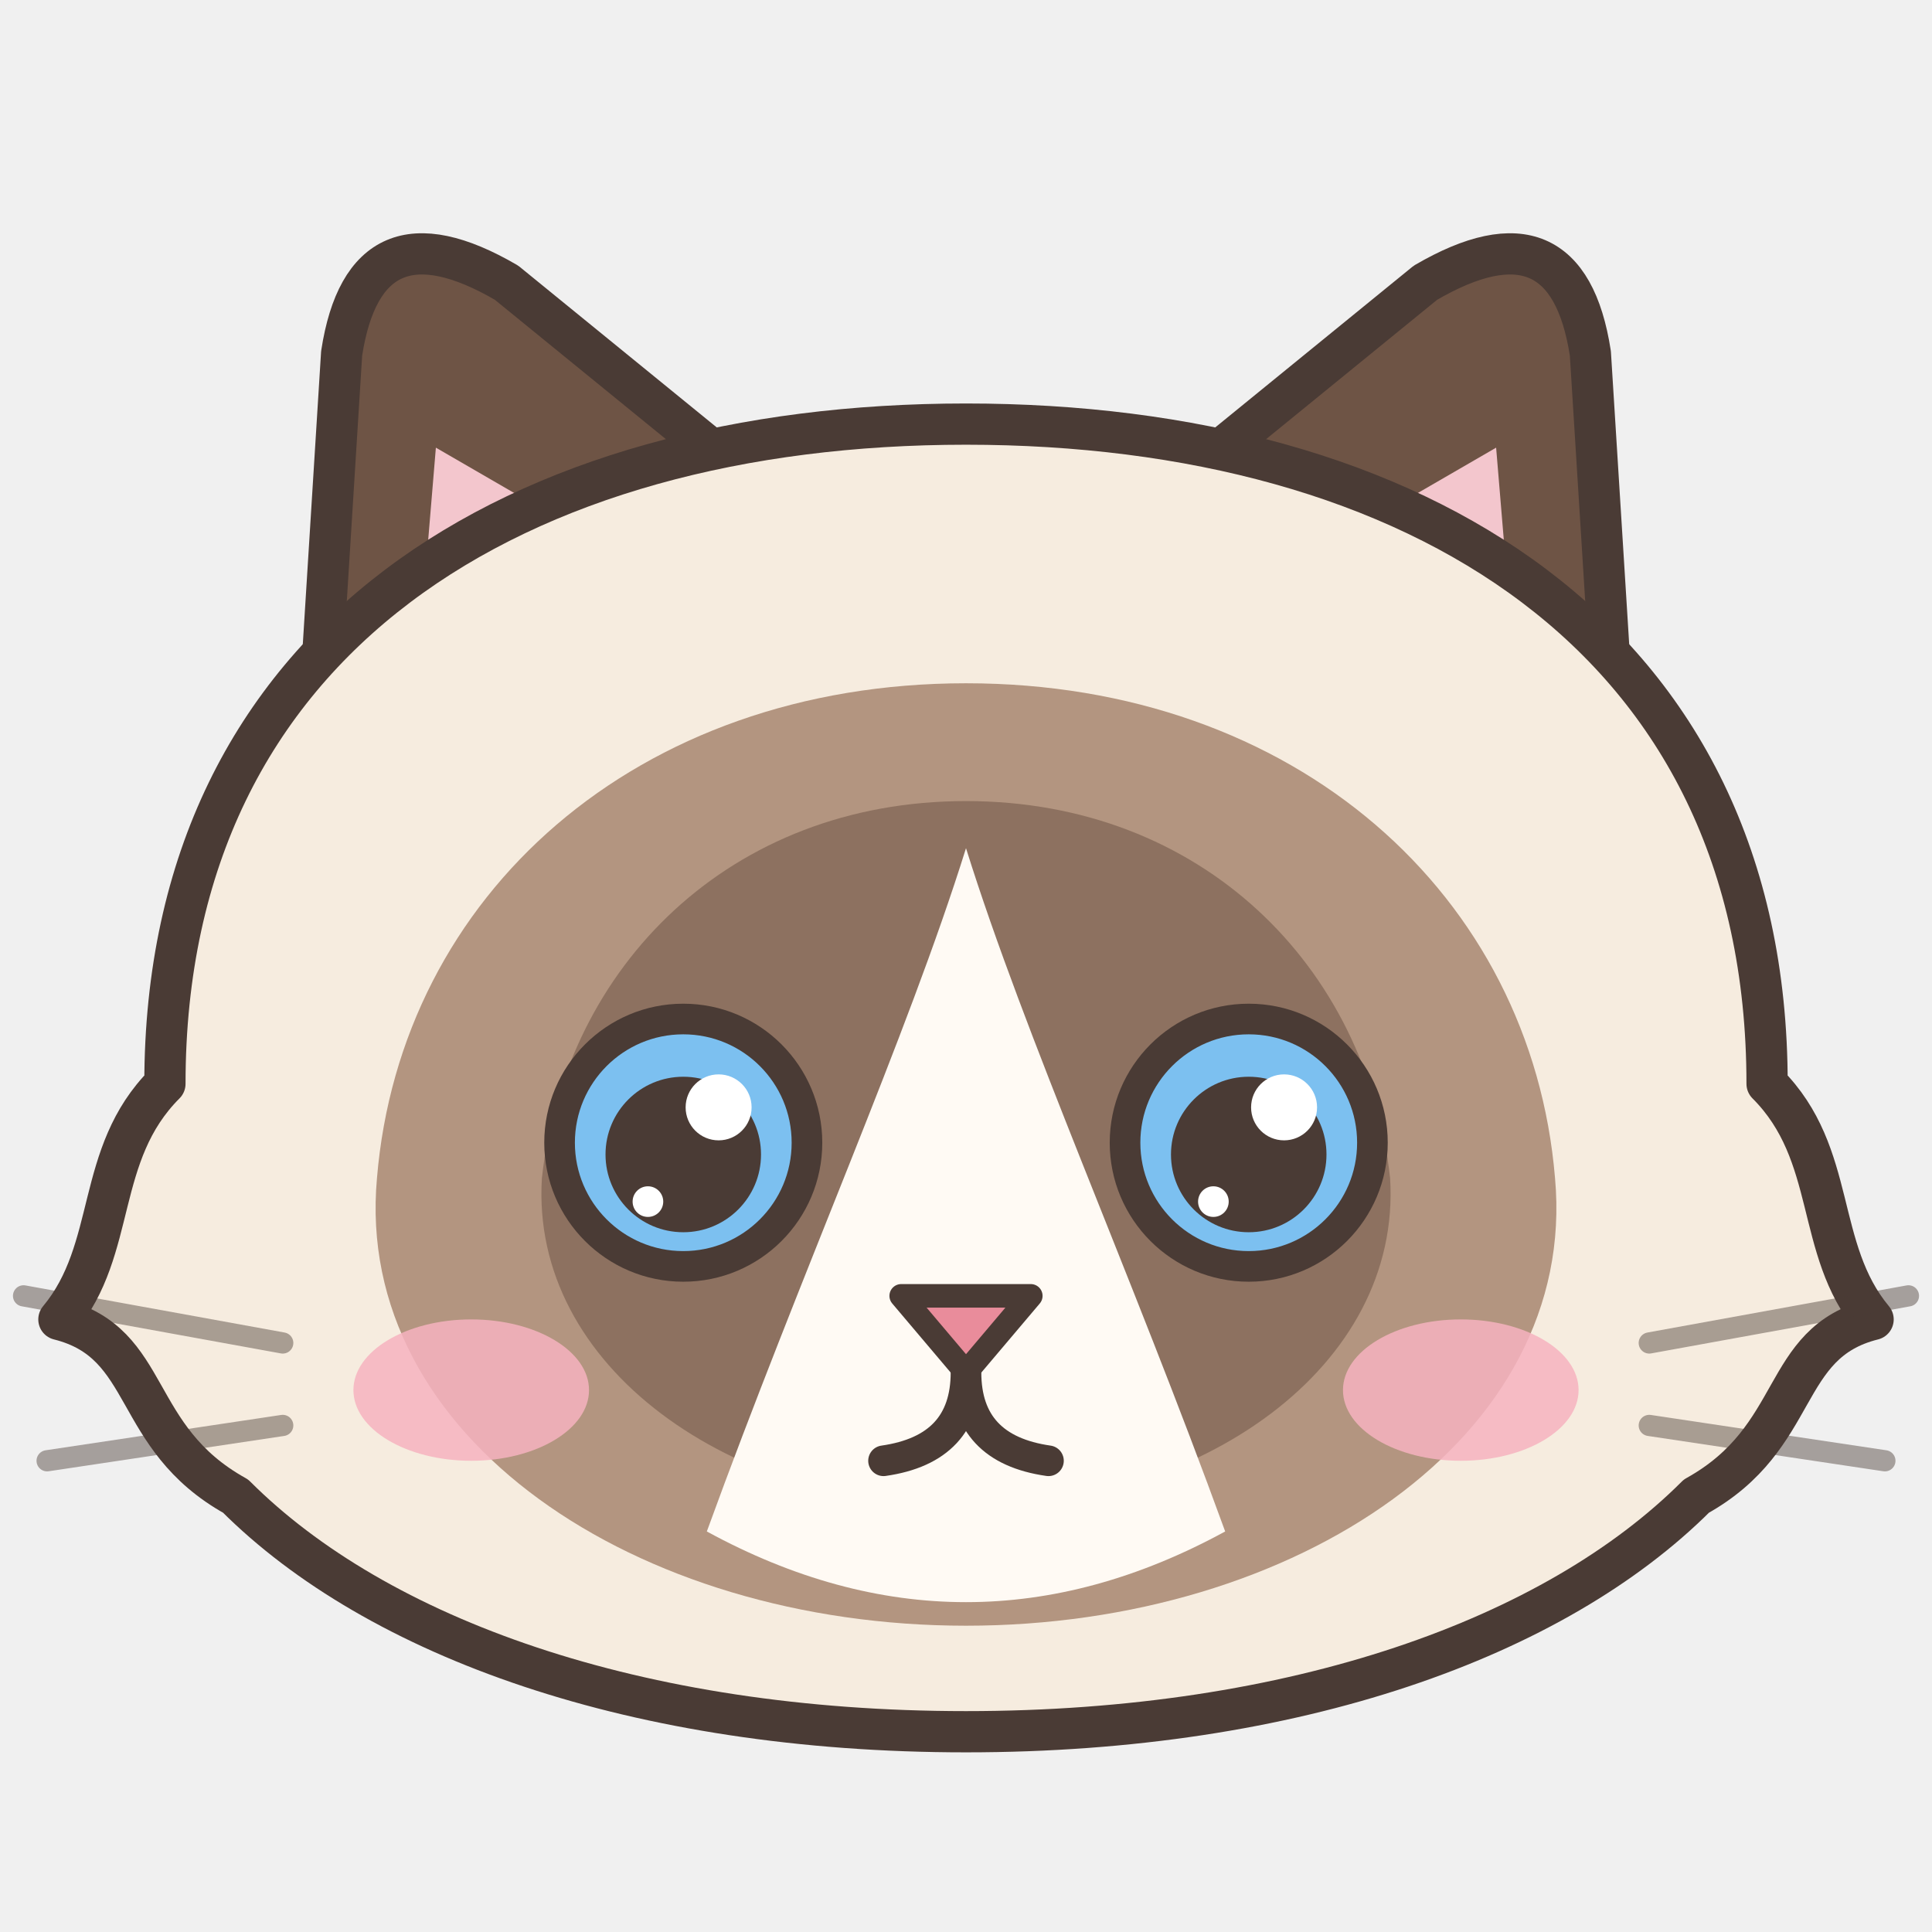
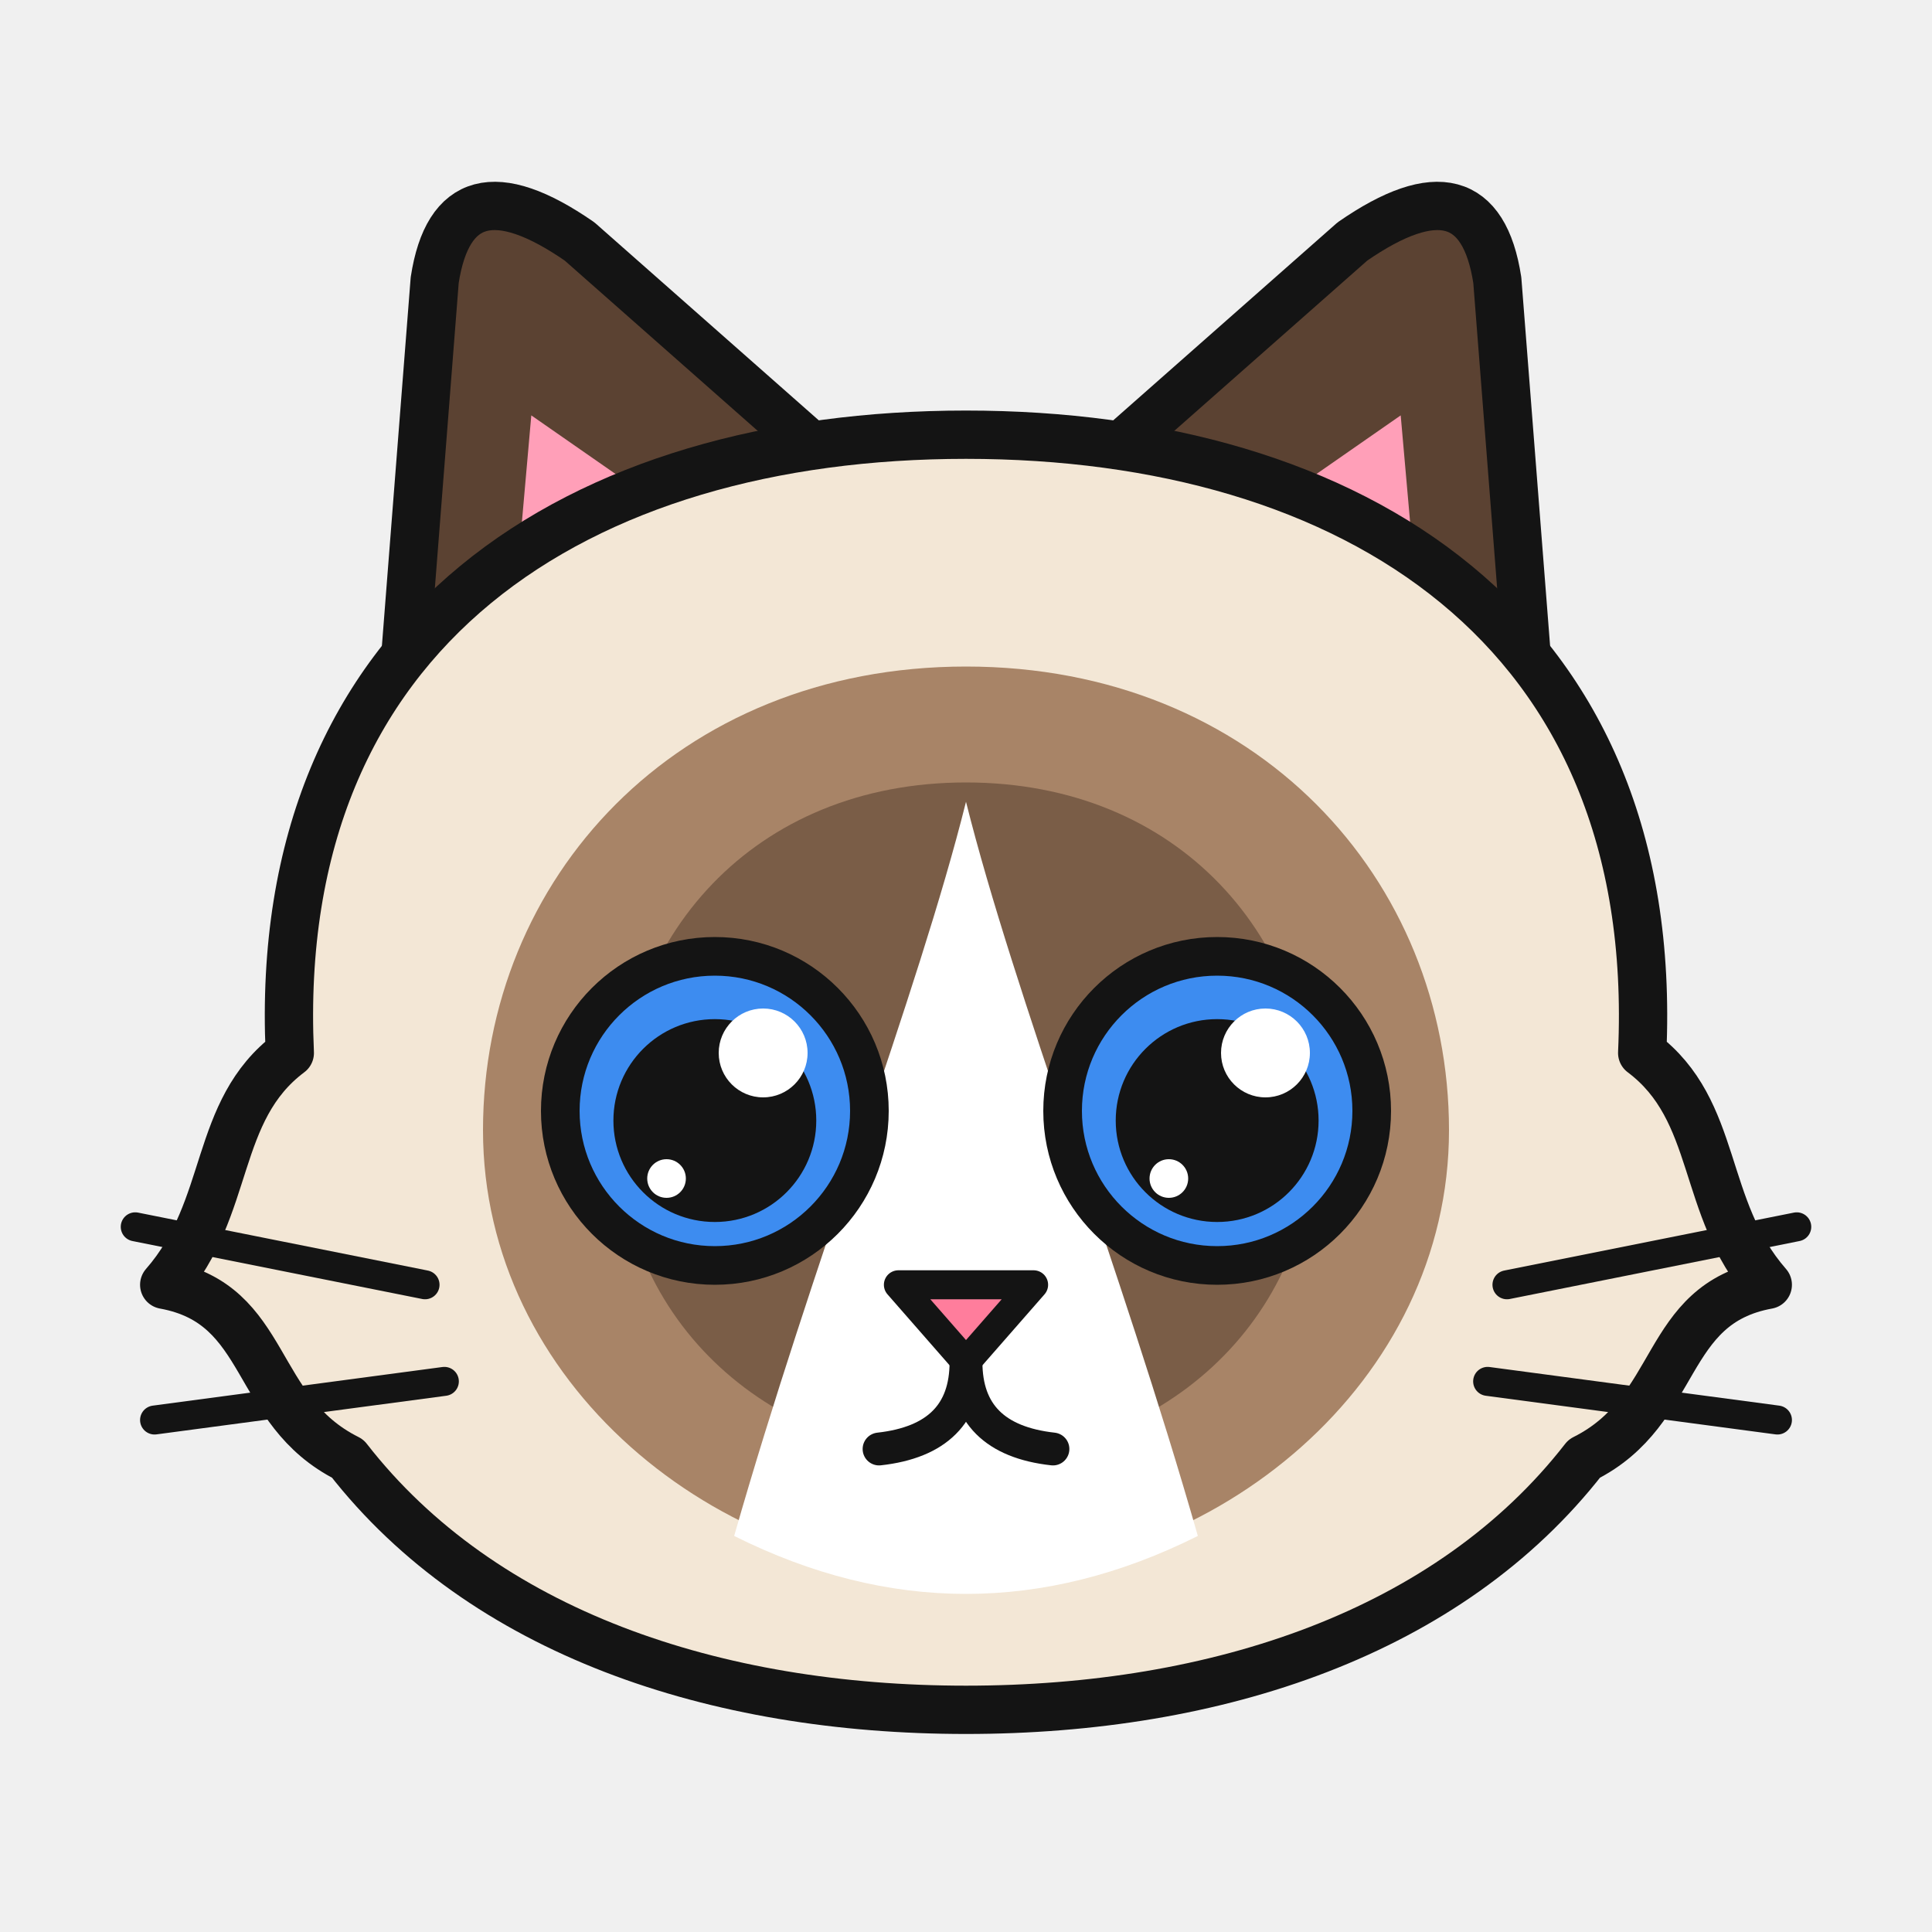
- <svg xmlns="http://www.w3.org/2000/svg" width="64" height="64" viewBox="28 10 164 140" aria-hidden="true">
-   <g class="h-head">
-     <g transform="rotate(0 110 128)">
-       <path d="M54 76 L57 28 Q59 15 71 22 L98 44 Z" fill="#6e5445" stroke="#4a3b35" stroke-linecap="round" stroke-linejoin="round" stroke-width="3.5" />
-       <path class="h-ear" d="M166 76 L163 28 Q161 15 149 22 L122 44 Z" fill="#6e5445" stroke="#4a3b35" stroke-linecap="round" stroke-linejoin="round" stroke-width="3.5" />
-       <path d="M63 60 L65 36 L84 47 Z" fill="#f3c6cd" />
-       <path class="h-ear" d="M157 60 L155 36 L136 47 Z" fill="#f3c6cd" />
-       <path d="M42 90 C42 52 72 34 110 34 C148 34 178 52 178 90 C184 96 182 104 187 110 C179 112 181 120 172 125 C160 137 138 145 110 145 C82 145 60 137 48 125 C39 120 41 112 33 110 C38 104 36 96 42 90 Z" fill="#f6ecdf" stroke="#4a3b35" stroke-linecap="round" stroke-linejoin="round" stroke-width="3.5" />
-       <path d="M110 56 C82 56 62 74 60 98 C58 120 82 136 110 136 C138 136 162 120 160 98 C158 74 138 56 110 56 Z" fill="#b39580" />
-       <path d="M110 66 C90 66 76 80 74 98 C73 114 90 126 110 126 C130 126 147 114 146 98 C144 80 130 66 110 66 Z" fill="#6e5445" opacity=".55" />
-       <path d="M110 70 C105 86 96 106 88 128 Q110 140 132 128 C124 106 115 86 110 70 Z" fill="#fffaf4" />
-       <g class="h-eyes">
-         <circle cx="86" cy="95" r="10.5" fill="#7cc0f0" stroke="#4a3b35" stroke-width="2.6" />
-         <circle cx="134" cy="95" r="10.5" fill="#7cc0f0" stroke="#4a3b35" stroke-width="2.6" />
-         <circle cx="86" cy="96" r="6.6" fill="#4a3b35" />
-         <circle cx="134" cy="96" r="6.6" fill="#4a3b35" />
-         <circle cx="89" cy="92" r="2.8" fill="#fff" />
-         <circle cx="137" cy="92" r="2.8" fill="#fff" />
-         <circle cx="83" cy="100" r="1.3" fill="#fff" />
-         <circle cx="131" cy="100" r="1.3" fill="#fff" />
-       </g>
-       <ellipse cx="68" cy="116" rx="10" ry="6" fill="#f6b3bf" opacity=".85" />
-       <ellipse cx="152" cy="116" rx="10" ry="6" fill="#f6b3bf" opacity=".85" />
-       <path d="M104.5 108 L115.5 108 L110 114.5 Z" fill="#e98c9b" stroke="#4a3b35" stroke-linecap="round" stroke-linejoin="round" stroke-width="2" />
-       <path d="M110 114.5 Q110 121 103 122 M110 114.5 Q110 121 117 122" fill="none" stroke="#4a3b35" stroke-linecap="round" stroke-linejoin="round" stroke-width="2.6" />
-       <path d="M52 112 L30 108 M52 119 L32 122 M168 112 L190 108 M168 119 L188 122" stroke="#4a3b35" stroke-width="1.8" stroke-linecap="round" opacity=".45" />
+ <svg xmlns="http://www.w3.org/2000/svg" width="64" height="64" viewBox="0 0 200 190" aria-hidden="true" style="overflow:visible">
+   <g class="pface">
+     <path class="ear-l" d="M40 88 L45 24 Q47 11 60 20 L94 50 Z" fill="#5b4232" stroke="#141414" stroke-width="5" stroke-linejoin="round" />
+     <path class="ear-r" d="M160 88 L155 24 Q153 11 140 20 L106 50 Z" fill="#5b4232" stroke="#141414" stroke-width="5" stroke-linejoin="round" />
+     <path d="M52 72 L55 38 L78 54 Z M148 72 L145 38 L122 54 Z" fill="#ff9fb8" />
+     <path d="M30 104 C28 60 60 40 100 40 C140 40 172 60 170 104 C178 110 176 120 183 128 C172 130 174 141 164 146 C150 164 126 172 100 172 C74 172 50 164 36 146 C26 141 28 130 17 128 C24 120 22 110 30 104 Z" fill="#f3e7d6" stroke="#141414" stroke-width="5" stroke-linejoin="round" />
+     <path d="M100 64 C70 64 50 86 50 112 C50 138 74 158 100 158 C126 158 150 138 150 112 C150 86 130 64 100 64 Z" fill="#a88467" />
+     <path d="M100 76 C78 76 64 92 64 112 C64 132 80 146 100 146 C120 146 136 132 136 112 C136 92 122 76 100 76 Z" fill="#5b4232" opacity=".6" />
+     <path d="M100 78 C95 98 84 126 76 154 Q100 166 124 154 C116 126 105 98 100 78 Z" fill="#ffffff" />
+     <g class="eyes">
+       <circle cx="74" cy="110" r="16" fill="#3d8cf0" stroke="#141414" stroke-width="4" />
+       <circle cx="74" cy="111" r="10.5" fill="#141414" />
+       <circle cx="79" cy="104" r="4.6" fill="#fff" />
+       <circle cx="69" cy="117" r="2" fill="#fff" />
+       <circle cx="126" cy="110" r="16" fill="#3d8cf0" stroke="#141414" stroke-width="4" />
+       <circle cx="126" cy="111" r="10.5" fill="#141414" />
+       <circle cx="131" cy="104" r="4.6" fill="#fff" />
+       <circle cx="121" cy="117" r="2" fill="#fff" />
    </g>
+     <path d="M93 128 L107 128 L100 136 Z" fill="#ff7d9c" stroke="#141414" stroke-width="3" stroke-linejoin="round" />
+     <path d="M100 136 Q100 144 91 145 M100 136 Q100 144 109 145" fill="none" stroke="#141414" stroke-width="3.4" stroke-linecap="round" />
+     <path d="M44 128 L14 122 M46 138 L16 142 M156 128 L186 122 M154 138 L184 142" stroke="#141414" stroke-width="3" stroke-linecap="round" />
  </g>
</svg>
